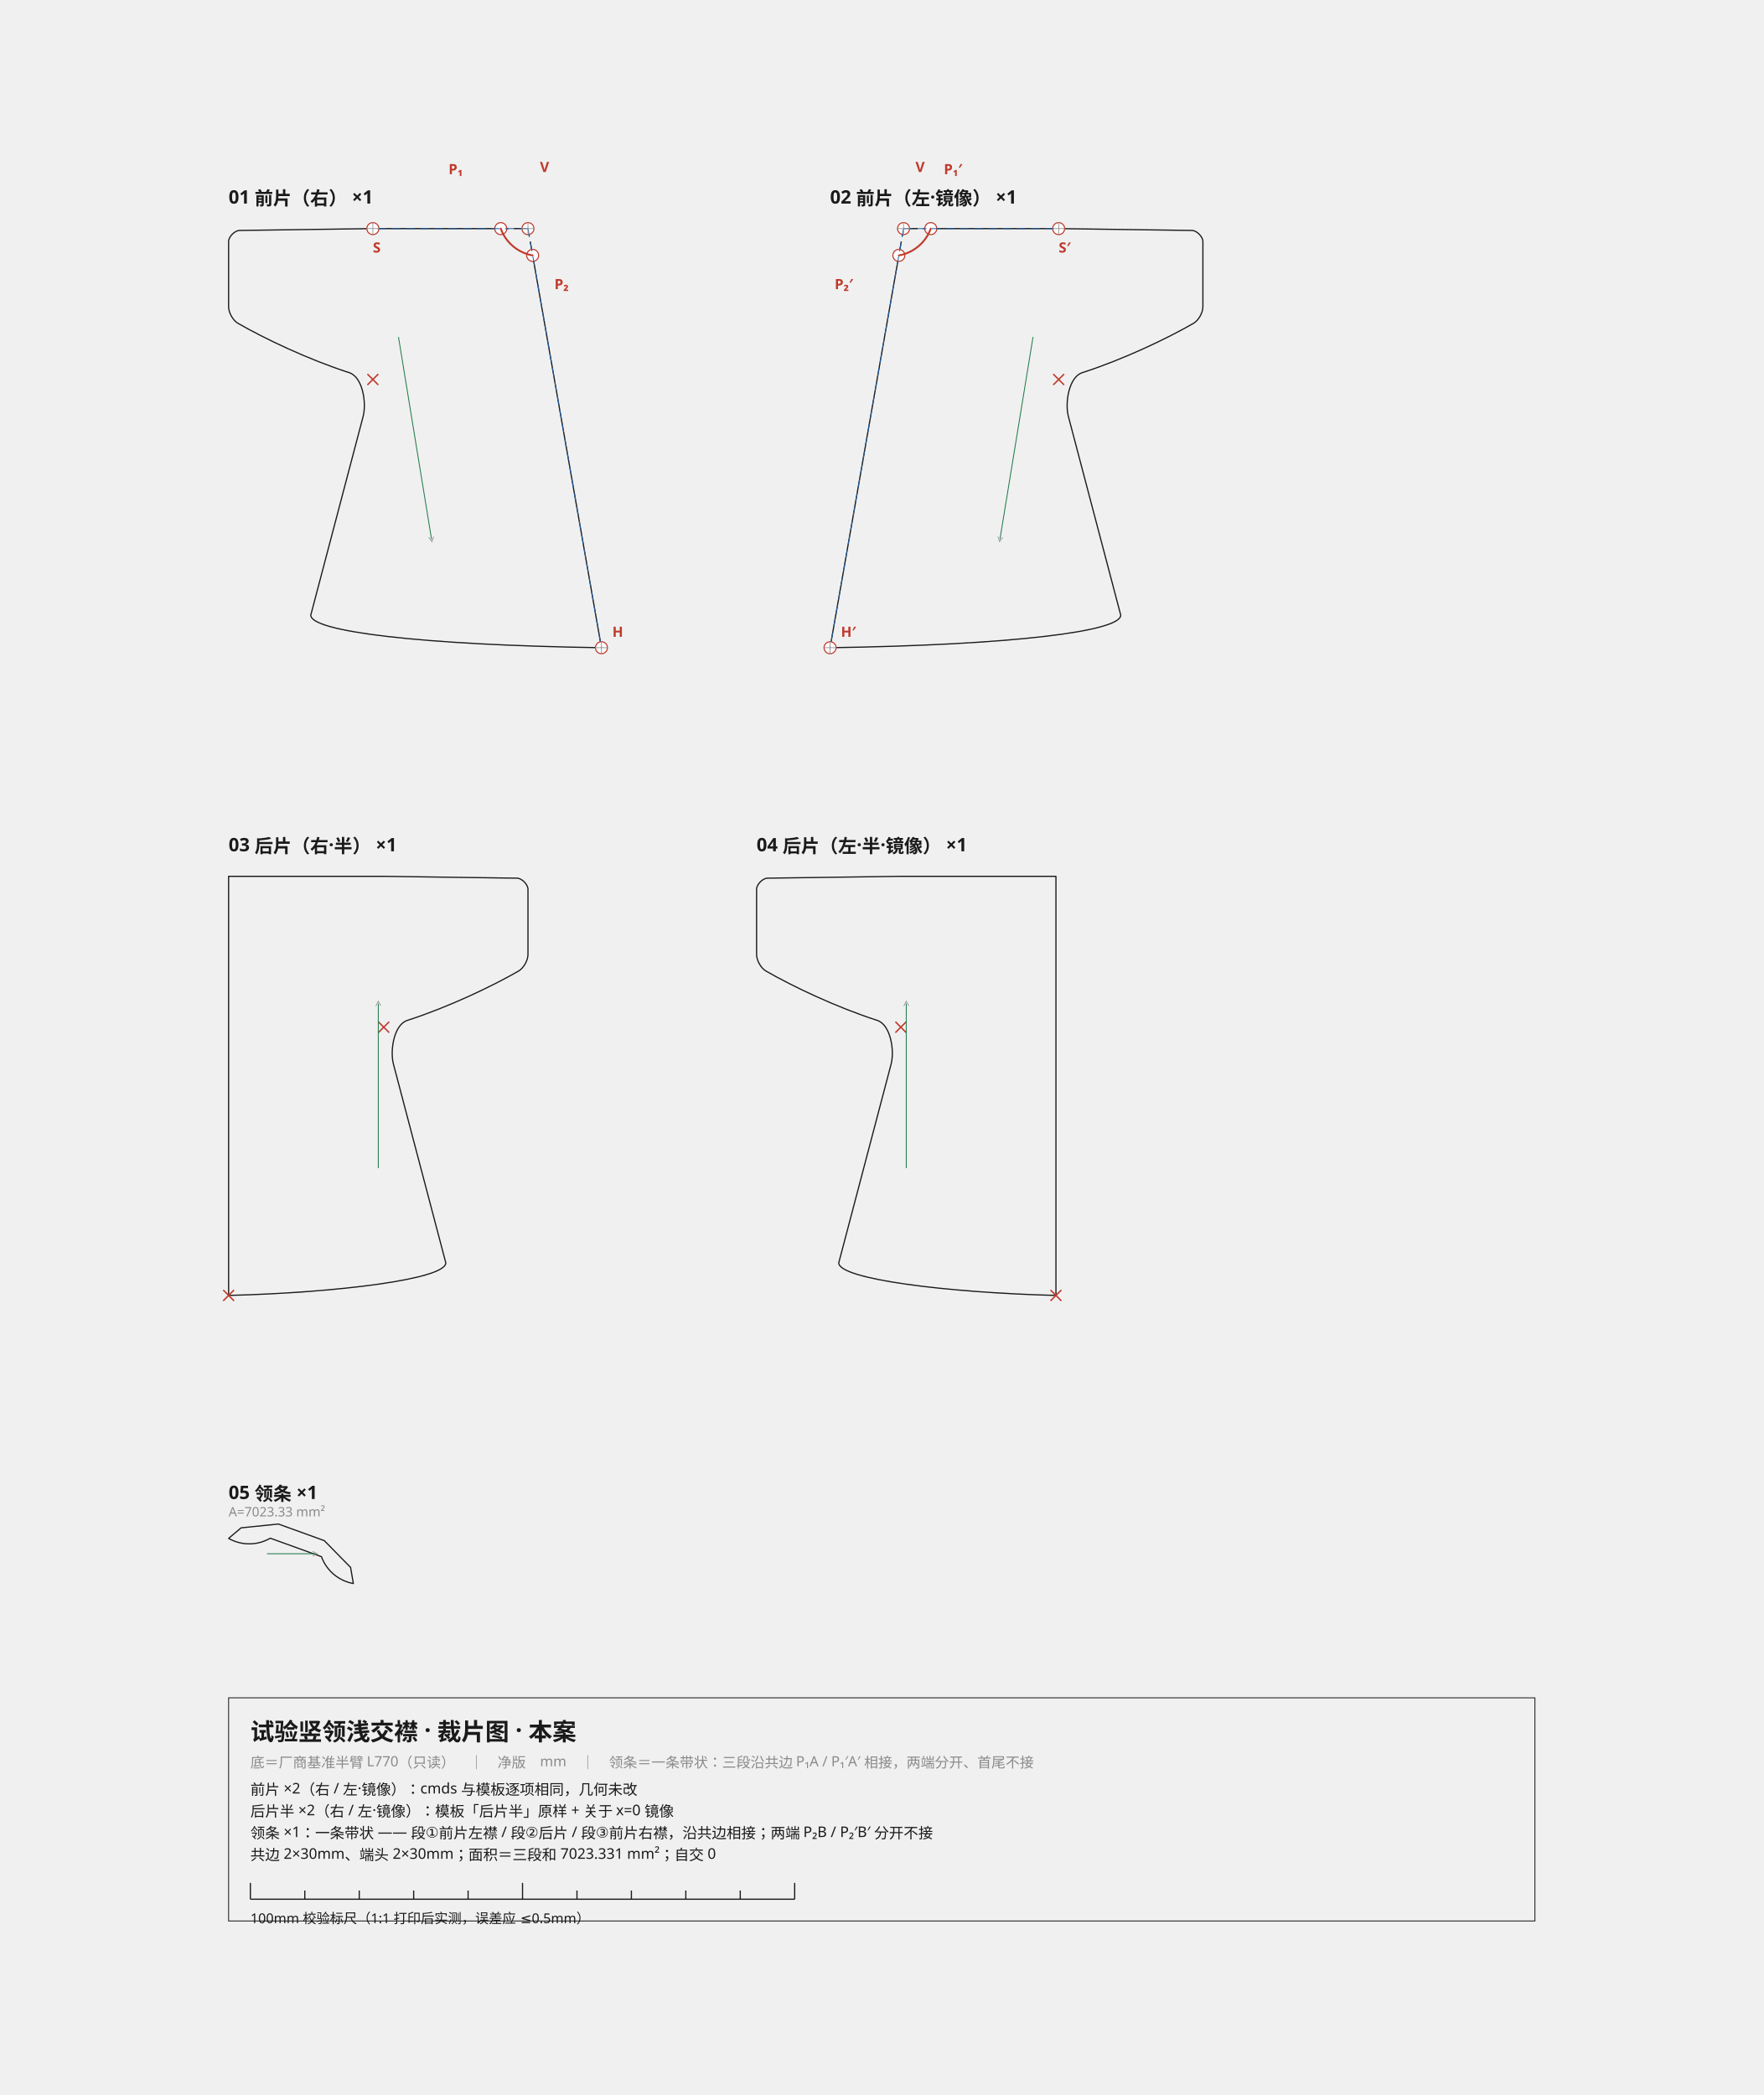
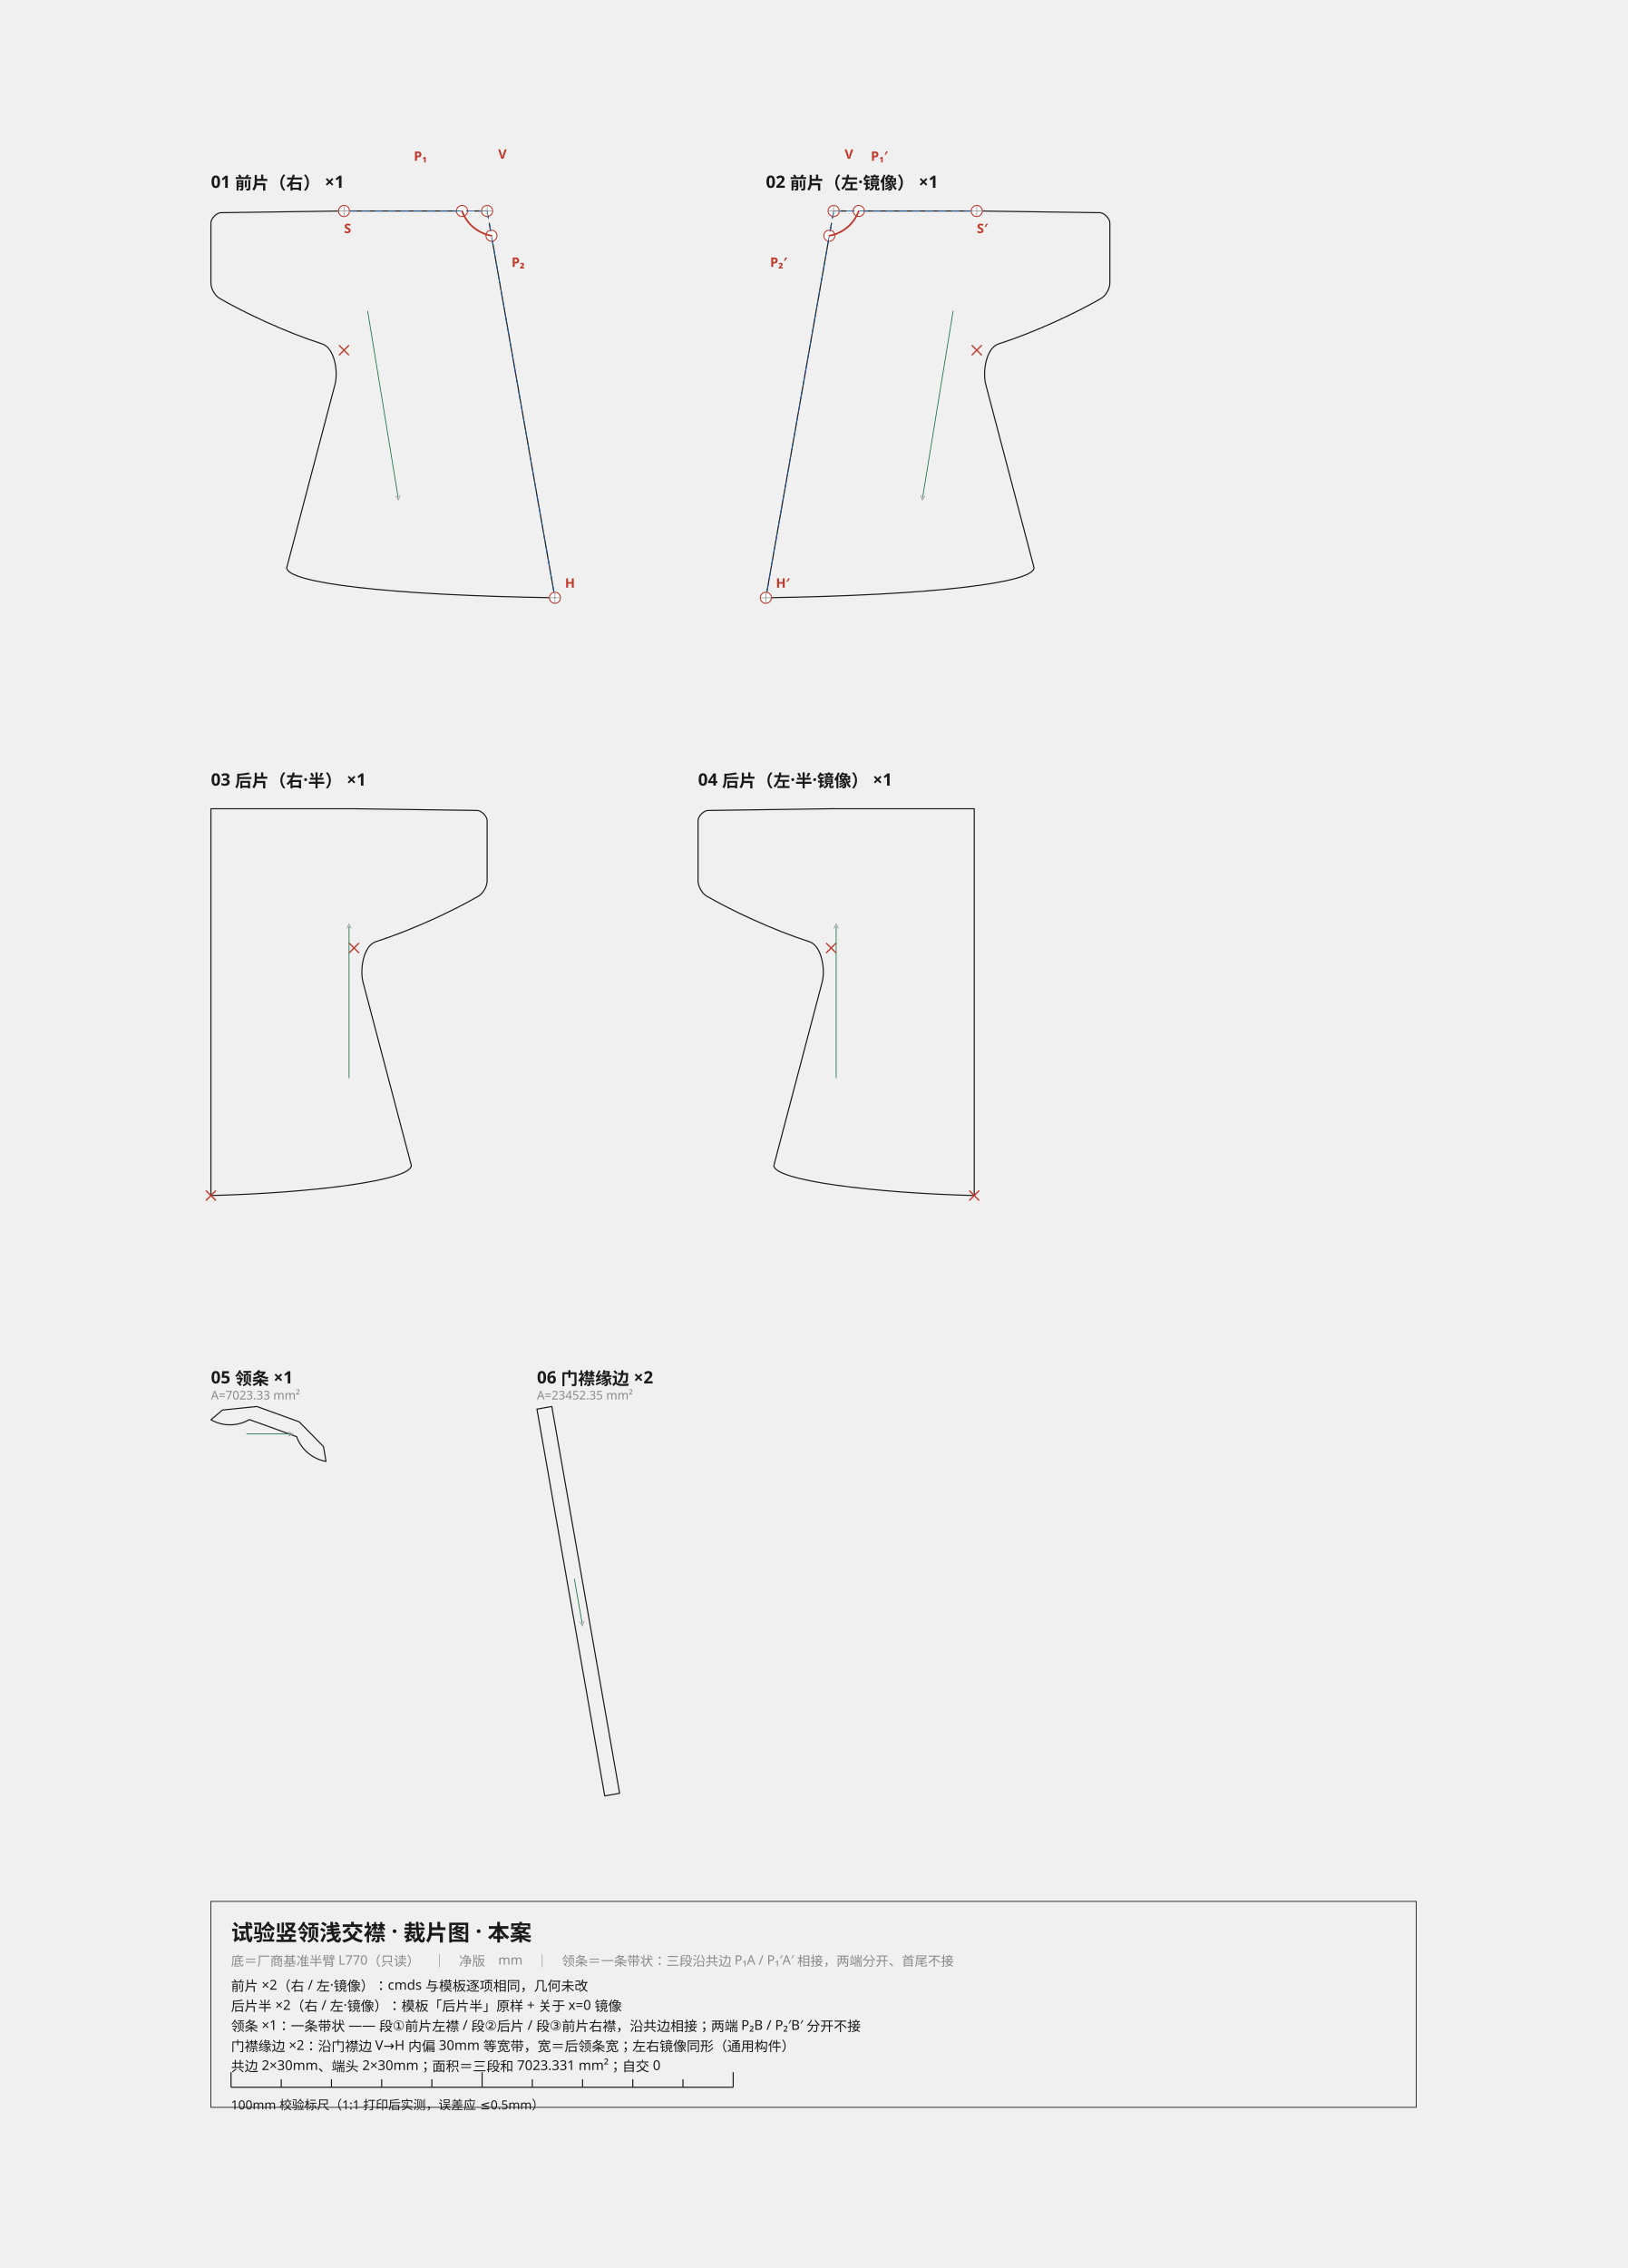
- <svg xmlns="http://www.w3.org/2000/svg" width="3240mm" height="3849mm" viewBox="0 0 3240 3849">
+ <svg xmlns="http://www.w3.org/2000/svg" width="3240mm" height="4515mm" viewBox="0 0 3240 4515">
  <rect width="100%%" height="100%%" fill="#ffffff" />
  <defs>
    <marker id="ar" viewBox="0 0 10 10" refX="5" refY="5" markerWidth="7" markerHeight="7" orient="auto-start-reverse">
      <path d="M1 1L9 5L1 9" fill="none" stroke="#8a8a8a" stroke-width="1.1" />
    </marker>
  </defs>
  <g id="OUTLINE" stroke="#1a1a1a" stroke-width="2.2" fill="none" stroke-linejoin="round">
    <path id="前片（右）_ot" data-qty="1" d="M 970.0 420.0 M 978.6 469.2 L 1105.0 1190.0 C 770.0 1185.0 570.0 1160.0 571.0 1130.0 L 667.2 764.9 C 673.7 740.0 666.3 692.7 641.7 684.7 C 566.3 660.4 486.6 622.4 437.2 594.0 C 427.9 588.6 420.0 574.4 420.0 563.7 L 420.0 443.7 C 420.0 435.0 431.3 423.5 440.0 423.4 L 685.0 420.0 L 920.0 420.0 M 970.0 420.0 Z" />
    <path id="前片（左·镜像）_ot" data-qty="1" d="M 1660.0 420.0 M 1651.4 469.2 L 1525.0 1190.0 C 1860.0 1185.0 2060.0 1160.0 2059.0 1130.0 L 1962.8 764.9 C 1956.3 740.0 1963.7 692.7 1988.3 684.7 C 2063.7 660.4 2143.4 622.4 2192.8 594.0 C 2202.1 588.6 2210.0 574.4 2210.0 563.7 L 2210.0 443.7 C 2210.0 435.0 2198.7 423.5 2190.0 423.4 L 1945.0 420.0 L 1710.0 420.0 M 1660.0 420.0 Z" />
    <path id="后片（右·半）_ot" data-qty="1" d="M 420.0 2380.0 C 620.0 2375.0 820.0 2350.0 819.0 2320.0 L 722.8 1954.9 C 716.3 1930.0 723.7 1882.7 748.3 1874.7 C 823.7 1850.4 903.4 1812.4 952.8 1784.0 C 962.1 1778.6 970.0 1764.4 970.0 1753.7 L 970.0 1633.7 C 970.0 1625.0 958.7 1613.5 950.0 1613.4 L 705.0 1610.0 L 515.0 1610.0 L 420.0 1610.0 Z" />
    <path id="后片（左·半·镜像）_ot" data-qty="1" d="M 1940.0 2380.0 C 1740.0 2375.0 1540.0 2350.0 1541.0 2320.0 L 1637.2 1954.9 C 1643.7 1930.0 1636.3 1882.7 1611.7 1874.7 C 1536.3 1850.4 1456.6 1812.4 1407.2 1784.0 C 1397.9 1778.6 1390.0 1764.4 1390.0 1753.7 L 1390.0 1633.7 C 1390.0 1625.0 1401.3 1613.5 1410.0 1613.4 L 1655.0 1610.0 L 1845.0 1610.0 L 1940.0 1610.0 Z" />
    <path id="领条_ot" data-qty="1" d="M 649.2 2909.3 C 622.3 2904.5 600.0 2885.8 590.6 2860.0 L 496.6 2826.0 C 472.9 2839.8 443.8 2839.9 420.0 2826.4 L 442.9 2807.0 L 511.5 2800.0 L 595.8 2830.5 L 644.1 2879.7 L 649.2 2909.3 Z" />
+     <path id="门襟缘边_ot" data-qty="2" d="M 1098.8 2800.0 L 1233.8 3570.0 L 1204.2 3575.2 L 1069.2 2805.2 Z" />
  </g>
  <g id="OLD_EDGE" stroke="#1a1a1a" stroke-width="2.2" fill="none" stroke-dasharray="14 10" stroke-linejoin="round">
    <path d="M 970.0 420.0 L 978.6 469.2" />
    <path d="M 920.0 420.0 L 970.0 420.0" />
    <path d="M 1660.0 420.0 L 1651.4 469.2" />
    <path d="M 1710.0 420.0 L 1660.0 420.0" />
  </g>
  <g id="POINTS" stroke="#c0392b" stroke-width="2.0" fill="#ffffff">
    <circle cx="920.0" cy="420.0" r="11" />
    <circle cx="978.6" cy="469.2" r="11" />
    <circle cx="970.0" cy="420.0" r="11" />
    <circle cx="685.0" cy="420.0" r="11" />
    <circle cx="1105.0" cy="1190.0" r="11" />
    <circle cx="1710.0" cy="420.0" r="11" />
    <circle cx="1651.4" cy="469.2" r="11" />
    <circle cx="1660.0" cy="420.0" r="11" />
    <circle cx="1945.0" cy="420.0" r="11" />
    <circle cx="1525.0" cy="1190.0" r="11" />
  </g>
  <g id="POINT_LABEL" fill="#c0392b" font-family="sans-serif" font-size="26" font-weight="600">
    <text x="824.0" y="320.0" stroke="none">P₁</text>
    <text x="1018.6" y="531.2" stroke="none">P₂</text>
    <text x="992.0" y="316.0" stroke="none">V</text>
    <text x="685.0" y="464.0" stroke="none">S</text>
    <text x="1125.0" y="1170.0" stroke="none">H</text>
    <text x="1734.0" y="320.0" stroke="none">P₁′</text>
    <text x="1533.4" y="531.2" stroke="none">P₂′</text>
    <text x="1682.0" y="316.0" stroke="none">V</text>
    <text x="1945.0" y="464.0" stroke="none">S′</text>
    <text x="1545.0" y="1170.0" stroke="none">H′</text>
  </g>
  <g id="LINK" stroke="#c0392b" stroke-width="3.4" fill="none" stroke-linecap="round" stroke-linejoin="round">
    <path d="M 920.0 420.0 L 920.4 421.2 L 920.9 422.3 L 921.4 423.5 L 921.9 424.7 L 922.4 425.8 L 922.9 426.9 L 923.5 428.1 L 924.0 429.2 L 924.6 430.3 L 925.2 431.4 L 925.8 432.5 L 926.5 433.5 L 927.1 434.6 L 927.8 435.7 L 928.5 436.7 L 929.2 437.7 L 929.9 438.8 L 930.7 439.8 L 931.5 440.8 L 932.2 441.7 L 933.0 442.7 L 933.8 443.7 L 934.6 444.6 L 935.5 445.6 L 936.3 446.5 L 937.2 447.4 L 938.1 448.3 L 939.0 449.1 L 939.9 450.0 L 940.8 450.8 L 941.8 451.7 L 942.7 452.5 L 943.7 453.3 L 944.7 454.1 L 945.7 454.8 L 946.7 455.6 L 947.7 456.3 L 948.7 457.0 L 949.7 457.7 L 950.8 458.4 L 951.9 459.1 L 952.9 459.7 L 954.0 460.3 L 955.1 461.0 L 956.2 461.6 L 957.3 462.1 L 958.4 462.7 L 959.6 463.2 L 960.7 463.7 L 961.9 464.3 L 963.0 464.7 L 964.2 465.2 L 965.4 465.6 L 966.5 466.1 L 967.7 466.5 L 968.9 466.9 L 970.1 467.2 L 971.3 467.6 L 972.5 467.9 L 973.7 468.2 L 975.0 468.5 L 976.2 468.8 L 977.4 469.0 L 978.6 469.2" />
    <path d="M 1710.0 420.0 L 1709.6 421.2 L 1709.1 422.3 L 1708.6 423.5 L 1708.1 424.7 L 1707.6 425.8 L 1707.1 426.9 L 1706.5 428.1 L 1706.0 429.2 L 1705.4 430.3 L 1704.8 431.4 L 1704.2 432.5 L 1703.5 433.5 L 1702.9 434.6 L 1702.2 435.7 L 1701.5 436.7 L 1700.8 437.7 L 1700.1 438.8 L 1699.3 439.8 L 1698.5 440.8 L 1697.8 441.7 L 1697.0 442.7 L 1696.2 443.7 L 1695.4 444.6 L 1694.5 445.6 L 1693.7 446.5 L 1692.8 447.4 L 1691.9 448.3 L 1691.0 449.1 L 1690.1 450.0 L 1689.2 450.8 L 1688.2 451.7 L 1687.3 452.5 L 1686.3 453.3 L 1685.3 454.1 L 1684.3 454.8 L 1683.3 455.6 L 1682.3 456.3 L 1681.3 457.0 L 1680.3 457.7 L 1679.2 458.4 L 1678.1 459.1 L 1677.1 459.7 L 1676.0 460.3 L 1674.9 461.0 L 1673.8 461.6 L 1672.7 462.1 L 1671.6 462.7 L 1670.4 463.2 L 1669.3 463.7 L 1668.1 464.3 L 1667.0 464.7 L 1665.8 465.2 L 1664.6 465.6 L 1663.5 466.1 L 1662.3 466.5 L 1661.1 466.9 L 1659.9 467.2 L 1658.7 467.6 L 1657.5 467.9 L 1656.3 468.2 L 1655.0 468.5 L 1653.8 468.8 L 1652.6 469.0 L 1651.4 469.2" />
  </g>
  <g id="NOTCH" stroke="#c0392b" stroke-width="2.6">
    <path d="M 675.0 687.2 L 695.0 707.2 M 675.0 707.2 L 695.0 687.2" />
    <path d="M 1935.0 687.2 L 1955.0 707.2 M 1935.0 707.2 L 1955.0 687.2" />
    <path d="M 695.0 1877.2 L 715.0 1897.2 M 695.0 1897.2 L 715.0 1877.2" />
    <path d="M 410.0 2370.0 L 430.0 2390.0 M 410.0 2390.0 L 430.0 2370.0" />
    <path d="M 1645.0 1877.2 L 1665.0 1897.2 M 1645.0 1897.2 L 1665.0 1877.2" />
    <path d="M 1930.0 2370.0 L 1950.0 2390.0 M 1930.0 2390.0 L 1950.0 2370.0" />
  </g>
  <g id="MARK" stroke="#1f5fa8" stroke-width="1.6" stroke-dasharray="16 10" fill="none">
    <path d="M 970.0 420.0 L 685.0 420.0" />
    <path d="M 970.0 420.0 L 1105.0 1190.0" />
    <path d="M 1660.0 420.0 L 1945.0 420.0" />
    <path d="M 1660.0 420.0 L 1525.0 1190.0" />
  </g>
  <g id="AUX_PATH" stroke="#8a8a8a" stroke-width="1.3" fill="none">
    <path d="M 958.0 420.0 L 982.0 420.0" />
    <path d="M 970.0 432.0 L 970.0 408.0" />
    <path d="M 673.0 420.0 L 697.0 420.0" />
    <path d="M 685.0 432.0 L 685.0 408.0" />
    <path d="M 1093.0 1190.0 L 1117.0 1190.0" />
    <path d="M 1105.0 1202.0 L 1105.0 1178.0" />
    <path d="M 1672.0 420.0 L 1648.0 420.0" />
    <path d="M 1660.0 432.0 L 1660.0 408.0" />
    <path d="M 1957.0 420.0 L 1933.0 420.0" />
    <path d="M 1945.0 432.0 L 1945.0 408.0" />
    <path d="M 1537.0 1190.0 L 1513.0 1190.0" />
    <path d="M 1525.0 1202.0 L 1525.0 1178.0" />
  </g>
  <g id="GRAIN" stroke="#1e7a4a" stroke-width="1.6">
    <path d="M 732.1 619.1 L 792.9 990.9" marker-end="url(#ar)" />
    <path d="M 1897.9 619.1 L 1837.1 990.9" marker-end="url(#ar)" />
    <path d="M 695.0 2146.2 L 695.0 1843.8" marker-end="url(#ar)" />
    <path d="M 1665.0 2146.2 L 1665.0 1843.8" marker-end="url(#ar)" />
    <path d="M 490.6 2854.6 L 578.6 2854.6" marker-end="url(#ar)" />
+     <path d="M 1143.7 3143.0 L 1159.3 3232.2" marker-end="url(#ar)" />
  </g>
  <g id="DIM" stroke="#8a8a8a" stroke-width="0.9" fill="#8a8a8a" font-family="sans-serif" font-size="26">
</g>
  <g id="LABEL" fill="#1a1a1a" font-family="sans-serif">
    <text x="420.0" y="374.0" font-size="34" font-weight="600">01 前片（右） ×1</text>
    <text x="1525.0" y="374.0" font-size="34" font-weight="600">02 前片（左·镜像） ×1</text>
    <text x="420.0" y="1564.0" font-size="34" font-weight="600">03 后片（右·半） ×1</text>
    <text x="1390.0" y="1564.0" font-size="34" font-weight="600">04 后片（左·半·镜像） ×1</text>
    <text x="420.0" y="2754.0" font-size="34" font-weight="600">05 领条 ×1</text>
    <text x="420.0" y="2786.0" font-size="24" fill="#8a8a8a">A=7023.33 mm²</text>
+     <text x="1069.2" y="2754.0" font-size="34" font-weight="600">06 门襟缘边 ×2</text>
+     <text x="1069.2" y="2786.0" font-size="24" fill="#8a8a8a">A=23452.35 mm²</text>
  </g>
  <g id="BLOCK" stroke="#1a1a1a" stroke-width="1.6" fill="none">
-     <rect x="420.0" y="3119.3" width="2400.0" height="410.0" />
+     <rect x="420.0" y="3785.2" width="2400.0" height="410.0" />
  </g>
  <g font-family="sans-serif" fill="#1a1a1a">
-     <text x="460.0" y="3197.3" font-size="44" font-weight="600">试验竖领浅交襟 · 裁片图 · 本案</text>
-     <text x="460.0" y="3247.3" font-size="26" fill="#8a8a8a">底＝厂商基准半臂 L770（只读）　｜　净版　mm　｜　领条＝一条带状：三段沿共边 P₁A / P₁′A′ 相接，两端分开、首尾不接</text>
-     <text x="460.0" y="3297.3" font-size="27">前片 ×2（右 / 左·镜像）：cmds 与模板逐项相同，几何未改</text>
-     <text x="460.0" y="3337.3" font-size="27">后片半 ×2（右 / 左·镜像）：模板「后片半」原样 + 关于 x=0 镜像</text>
-     <text x="460.0" y="3377.3" font-size="27">领条 ×1：一条带状 —— 段①前片左襟 / 段②后片 / 段③前片右襟，沿共边相接；两端 P₂B / P₂′B′ 分开不接</text>
-     <text x="460.0" y="3417.3" font-size="27">共边 2×30mm、端头 2×30mm；面积＝三段和 7023.331 mm²；自交 0</text>
+     <text x="460.0" y="3863.2" font-size="44" font-weight="600">试验竖领浅交襟 · 裁片图 · 本案</text>
+     <text x="460.0" y="3913.2" font-size="26" fill="#8a8a8a">底＝厂商基准半臂 L770（只读）　｜　净版　mm　｜　领条＝一条带状：三段沿共边 P₁A / P₁′A′ 相接，两端分开、首尾不接</text>
+     <text x="460.0" y="3963.2" font-size="27">前片 ×2（右 / 左·镜像）：cmds 与模板逐项相同，几何未改</text>
+     <text x="460.0" y="4003.2" font-size="27">后片半 ×2（右 / 左·镜像）：模板「后片半」原样 + 关于 x=0 镜像</text>
+     <text x="460.0" y="4043.2" font-size="27">领条 ×1：一条带状 —— 段①前片左襟 / 段②后片 / 段③前片右襟，沿共边相接；两端 P₂B / P₂′B′ 分开不接</text>
+     <text x="460.0" y="4083.2" font-size="27">门襟缘边 ×2：沿门襟边 V→H 内偏 30mm 等宽带，宽＝后领条宽；左右镜像同形（通用构件）</text>
+     <text x="460.0" y="4123.2" font-size="27">共边 2×30mm、端头 2×30mm；面积＝三段和 7023.331 mm²；自交 0</text>
  </g>
  <g id="SCALE" stroke="#1a1a1a" stroke-width="2.2" fill="none">
-     <path d="M 460.0 3489.3 L 460.0 3459.3" />
-     <path d="M 560.0 3489.3 L 560.0 3473.3" />
-     <path d="M 660.0 3489.3 L 660.0 3473.3" />
-     <path d="M 760.0 3489.3 L 760.0 3473.3" />
-     <path d="M 860.0 3489.3 L 860.0 3473.3" />
-     <path d="M 960.0 3489.3 L 960.0 3459.3" />
-     <path d="M 1060.0 3489.3 L 1060.0 3473.3" />
-     <path d="M 1160.0 3489.3 L 1160.0 3473.3" />
-     <path d="M 1260.0 3489.3 L 1260.0 3473.3" />
-     <path d="M 1360.0 3489.3 L 1360.0 3473.3" />
-     <path d="M 1460.0 3489.3 L 1460.0 3459.3" />
-     <path d="M 460.0 3489.3 L 1460.0 3489.3" />
+     <path d="M 460.0 4155.2 L 460.0 4125.2" />
+     <path d="M 560.0 4155.2 L 560.0 4139.2" />
+     <path d="M 660.0 4155.2 L 660.0 4139.2" />
+     <path d="M 760.0 4155.2 L 760.0 4139.2" />
+     <path d="M 860.0 4155.2 L 860.0 4139.2" />
+     <path d="M 960.0 4155.2 L 960.0 4125.2" />
+     <path d="M 1060.0 4155.2 L 1060.0 4139.2" />
+     <path d="M 1160.0 4155.2 L 1160.0 4139.2" />
+     <path d="M 1260.0 4155.2 L 1260.0 4139.2" />
+     <path d="M 1360.0 4155.2 L 1360.0 4139.2" />
+     <path d="M 1460.0 4155.2 L 1460.0 4125.2" />
+     <path d="M 460.0 4155.2 L 1460.0 4155.2" />
  </g>
-   <text x="460.0" y="3533.3" font-family="sans-serif" font-size="25" fill="#1a1a1a">100mm 校验标尺（1:1 打印后实测，误差应 ≤0.5mm）</text>
+   <text x="460.0" y="4199.2" font-family="sans-serif" font-size="25" fill="#1a1a1a">100mm 校验标尺（1:1 打印后实测，误差应 ≤0.5mm）</text>
</svg>
